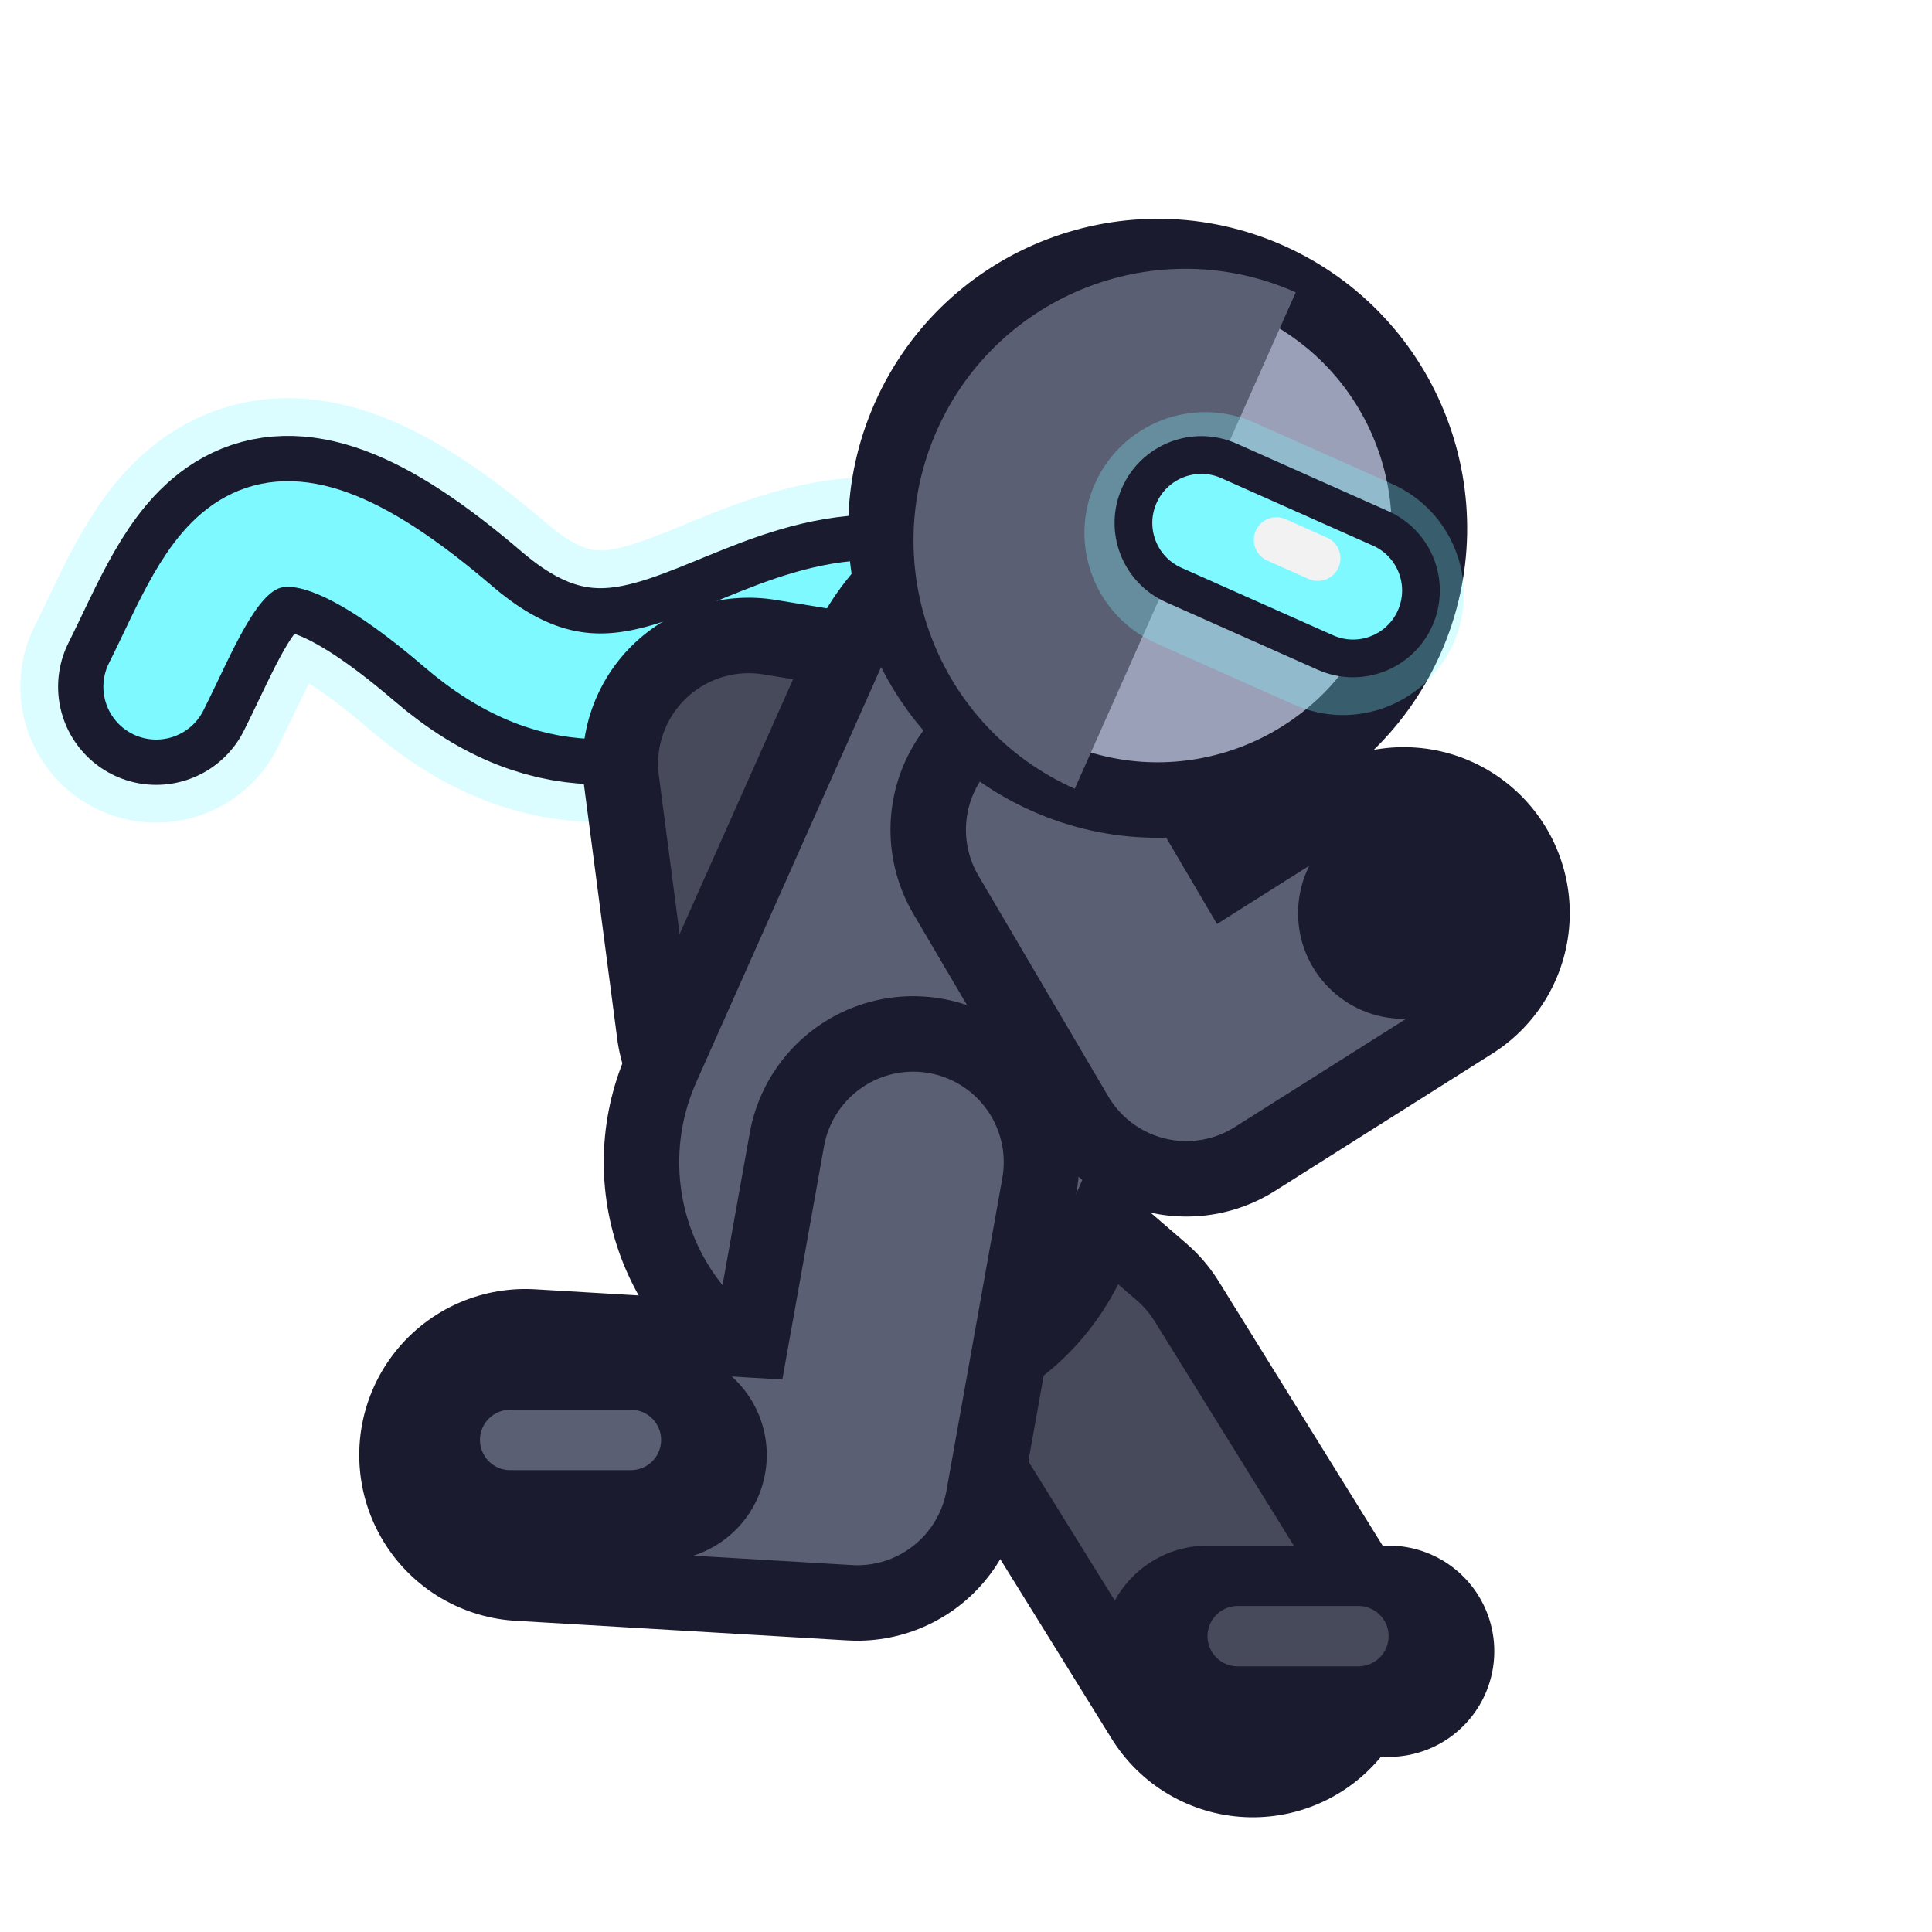
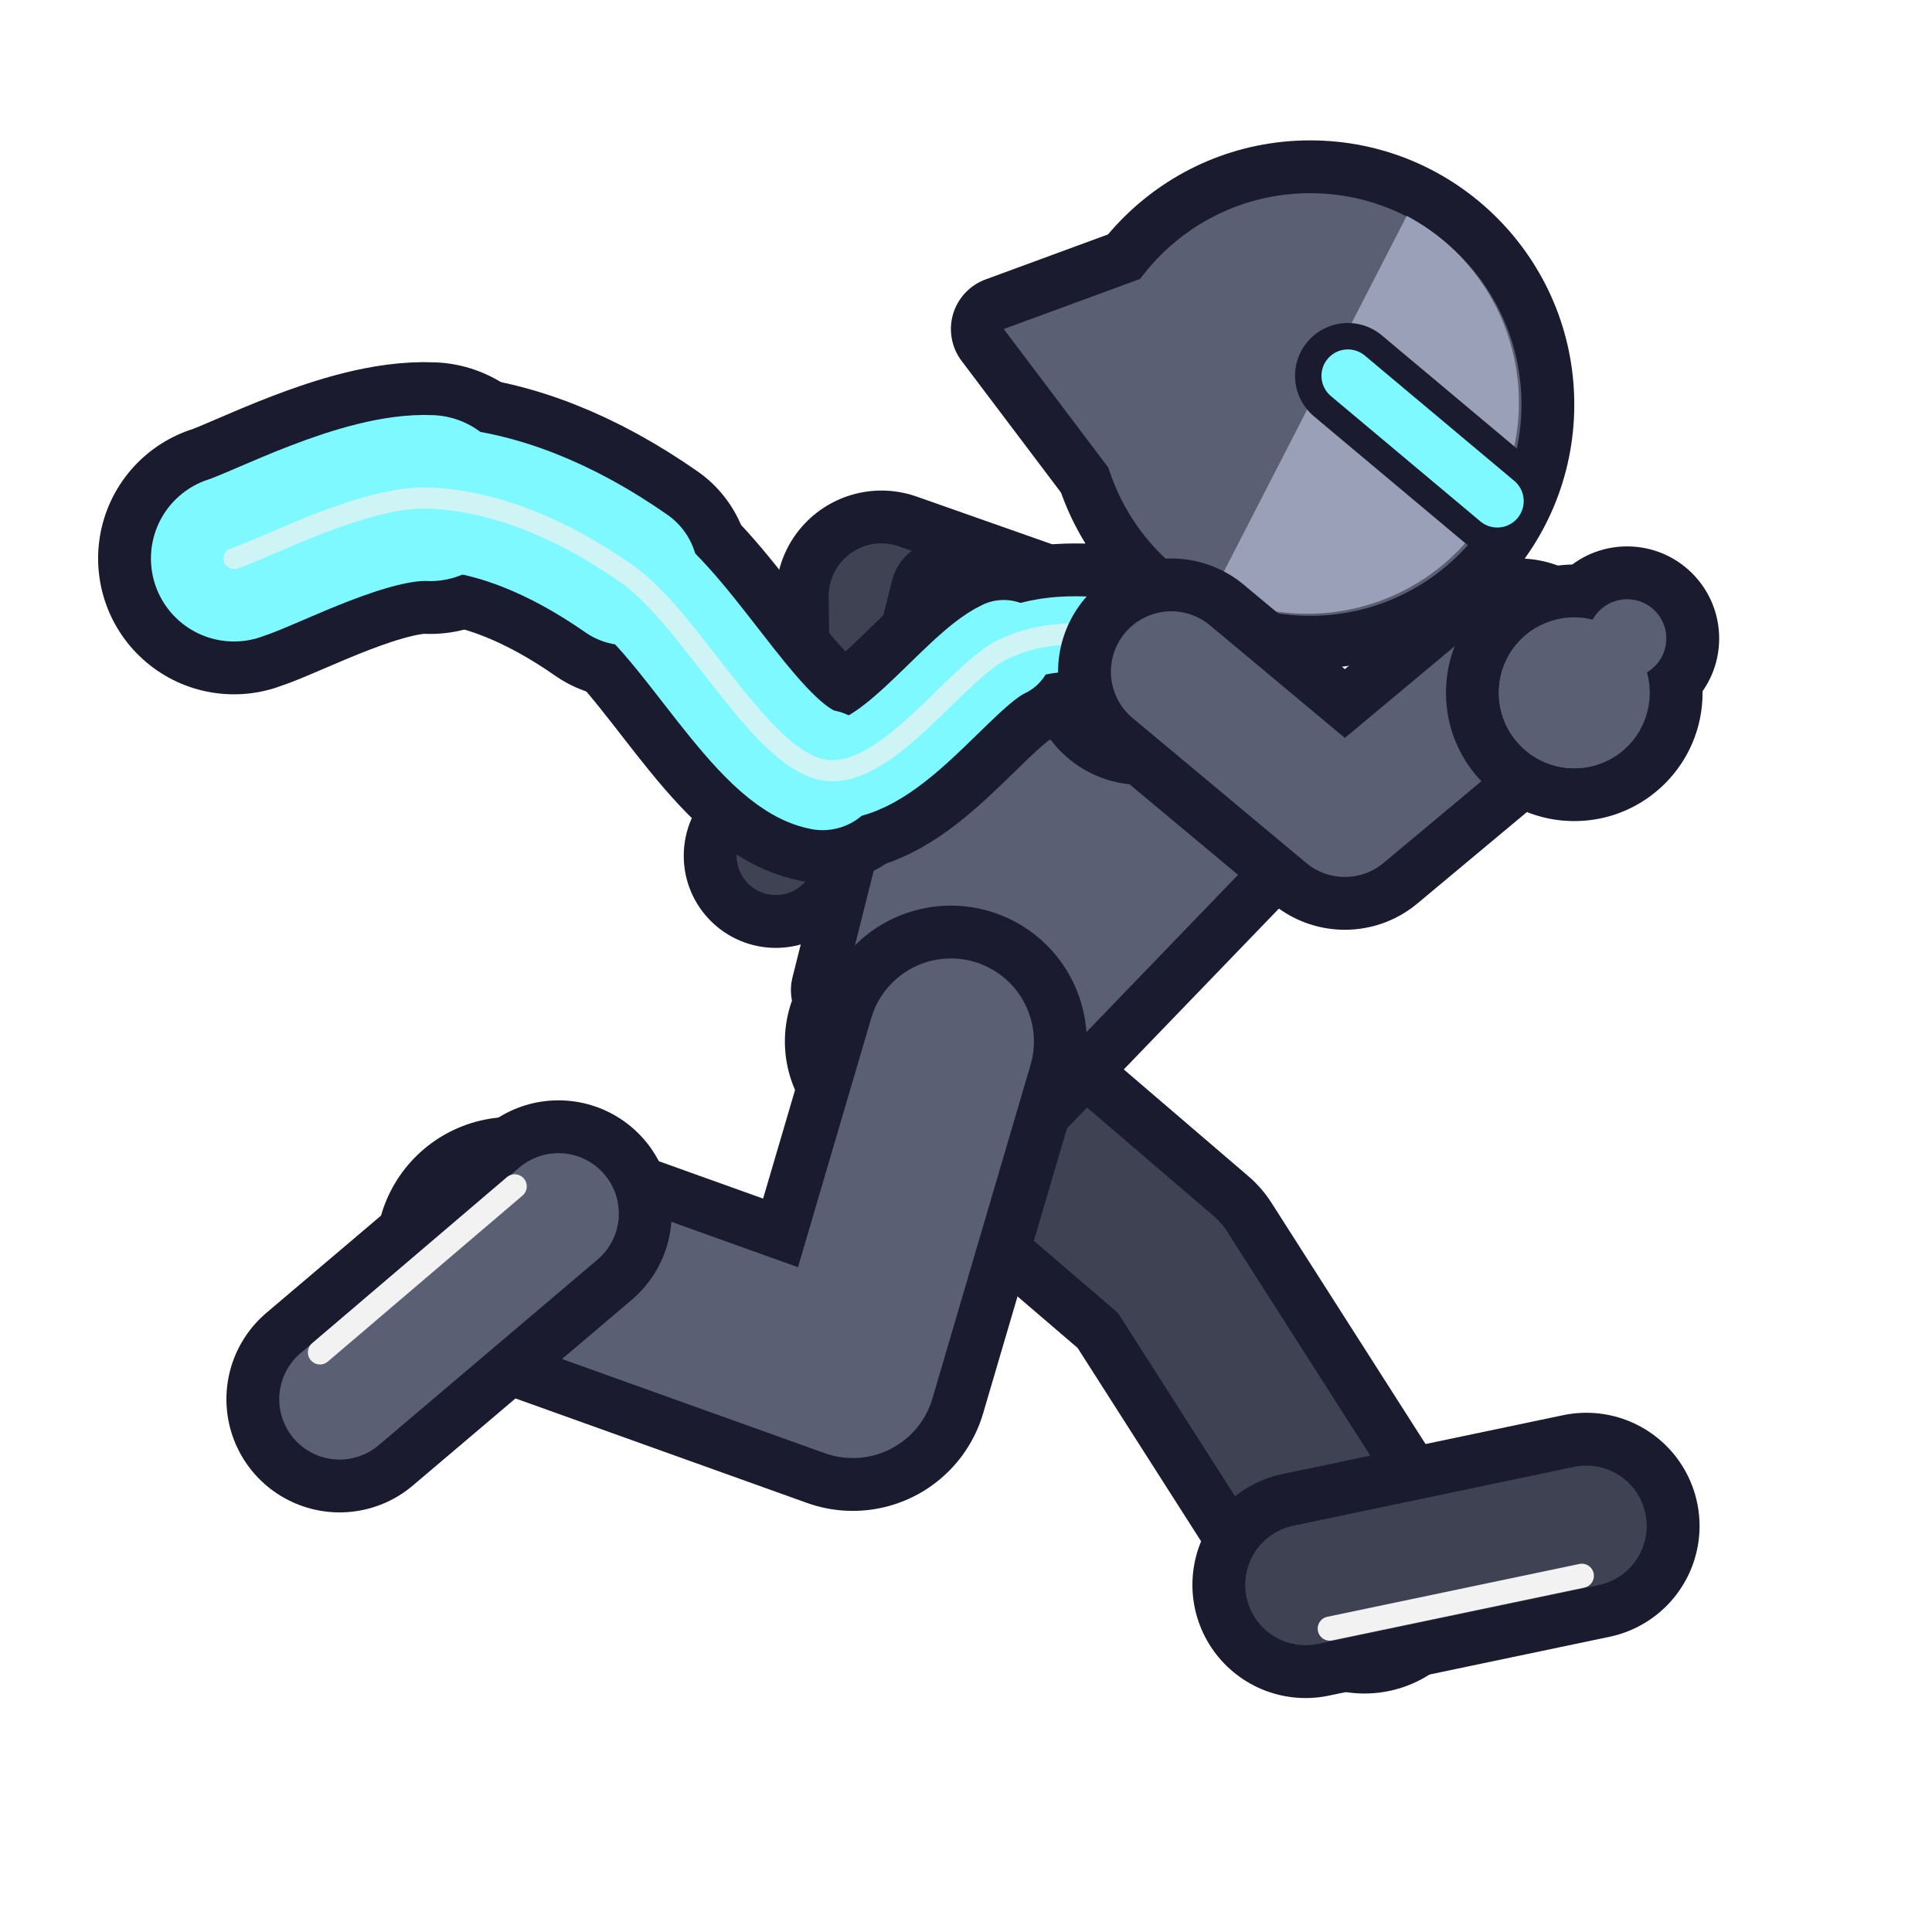
- <svg xmlns="http://www.w3.org/2000/svg" width="128" height="128" viewBox="0 0 128 128">
-   <g fill="none" stroke-linecap="round" stroke-linejoin="round">
-     <path d="M66.348 43.499 C 52.348 33.499, 44.348 53.499, 30.348 41.499 S 14.348 37.499, 10.348 45.499" stroke="#7df9ff" stroke-width="18" opacity="0.28" />
-     <path d="M66.348 43.499 C 52.348 33.499, 44.348 53.499, 30.348 41.499 S 14.348 37.499, 10.348 45.499" stroke="#1b1b2f" stroke-width="13" />
-     <path d="M66.348 43.499 C 52.348 33.499, 44.348 53.499, 30.348 41.499 S 14.348 37.499, 10.348 45.499" stroke="#7df9ff" stroke-width="7" />
-     <polyline points="66.341,53.348 49.6,50.6 51.8,67.4" stroke="#1b1b2f" stroke-width="22" />
-     <polyline points="66.341,53.348 49.6,50.6 51.8,67.4" stroke="#474a5b" stroke-width="12" />
-     <circle cx="51.8" cy="67.4" r="7" fill="#1b1b2f" />
-     <polyline points="55.5,77 71.4,90.7 83,109.4" stroke="#1b1b2f" stroke-width="22" />
-     <polyline points="55.5,77 71.4,90.7 83,109.4" stroke="#474a5b" stroke-width="12" />
-     <line x1="80" y1="109.4" x2="92" y2="109.4" stroke="#1b1b2f" stroke-width="14" />
-     <line x1="82" y1="108.4" x2="90" y2="108.4" stroke="#474a5b" stroke-width="4" />
-     <polyline points="70.2,49.6 58,77" stroke="#1b1b2f" stroke-width="36" />
-     <polyline points="70.2,49.6 58,77" stroke="#5b5f73" stroke-width="26" />
-     <circle cx="74.9" cy="53.9" r="6" fill="#7df9ff" stroke="#1b1b2f" stroke-width="3" />
-     <polyline points="60.5,77 56.8,97.7 34.8,96.4" stroke="#1b1b2f" stroke-width="22" />
-     <polyline points="60.5,77 56.8,97.7 34.8,96.4" stroke="#5b5f73" stroke-width="12" />
-     <line x1="31.8" y1="96.4" x2="43.8" y2="96.4" stroke="#1b1b2f" stroke-width="14" />
-     <line x1="33.8" y1="95.4" x2="41.8" y2="95.4" stroke="#5b5f73" stroke-width="4" />
-     <polyline points="69.996,54.975 78.6,69.6 93,60.5" stroke="#1b1b2f" stroke-width="22" />
-     <polyline points="69.996,54.975 78.6,69.6 93,60.5" stroke="#5b5f73" stroke-width="12" />
-     <circle cx="93" cy="60.5" r="7" fill="#1b1b2f" />
-     <g transform="rotate(24 76.7 35)">
-       <circle cx="76.7" cy="35" r="18" fill="#9aa0b8" stroke="#1b1b2f" stroke-width="5" />
-       <path d="M78.7 17 A 18 18 0 0 0 78.7 53 Z" fill="#5b5f73" />
-       <rect x="71.7" y="26" width="26" height="16" rx="8" fill="#7df9ff" opacity="0.3" />
-       <rect x="74.7" y="29" width="20" height="9" rx="4.5" fill="#7df9ff" stroke="#1b1b2f" stroke-width="2.5" />
-       <rect x="82.7" y="31" width="6" height="3" rx="1.5" fill="#f2f2f2" />
-     </g>
-   </g>
+ <svg xmlns="http://www.w3.org/2000/svg" viewBox="0 0 128 128" width="128" height="128" shape-rendering="geometricPrecision">
+   <polyline points="72.6,44.5 58.4,39.5 58.6,54.5" fill="none" stroke="#1b1b2f" stroke-width="14" stroke-linecap="round" stroke-linejoin="round" />
+   <polyline points="72.6,44.5 58.4,39.5 58.6,54.5" fill="none" stroke="#3f4253" stroke-width="7" stroke-linecap="round" stroke-linejoin="round" />
+   <circle cx="54.8" cy="53.1" r="8.5" fill="#1b1b2f" />
+   <circle cx="54.8" cy="53.1" r="5" fill="#3f4253" />
+   <circle cx="51.4" cy="56.7" r="6.1" fill="#1b1b2f" />
+   <circle cx="51.4" cy="56.7" r="2.6" fill="#3f4253" />
+   <circle cx="54.8" cy="53.1" r="5" fill="#3f4253" />
+   <polyline points="60,69 77.5,84 90.4,104.2" fill="none" stroke="#1b1b2f" stroke-width="16" stroke-linecap="round" stroke-linejoin="round" />
+   <polyline points="60,69 77.5,84 90.4,104.2" fill="none" stroke="#3f4253" stroke-width="9" stroke-linecap="round" stroke-linejoin="round" />
+   <polyline points="86.5,105 105.1,101.1" fill="none" stroke="#1b1b2f" stroke-width="15" stroke-linecap="round" stroke-linejoin="round" />
+   <polyline points="86.5,105 105.1,101.1" fill="none" stroke="#3f4253" stroke-width="8" stroke-linecap="round" stroke-linejoin="round" />
+   <polyline points="88.1,107.9 104.8,104.4" fill="none" stroke="#f2f2f2" stroke-width="1.6" stroke-linecap="round" />
+   <polygon points="62.5,39.3 55.9,65.6 68.1,72.4 87,52.8" fill="#5b5f73" stroke="#1b1b2f" stroke-width="7" stroke-linejoin="round" />
+   <polygon points="62.5,39.3 55.9,65.6 68.1,72.4 87,52.8" fill="#5b5f73" stroke="none" />
+   <polyline points="77.5,41 75.6,44.5" fill="none" stroke="#1b1b2f" stroke-width="15" stroke-linecap="round" stroke-linejoin="round" />
+   <polyline points="77.5,41 75.6,44.5" fill="none" stroke="#5b5f73" stroke-width="8" stroke-linecap="round" stroke-linejoin="round" />
+   <path d="M 73.5,42 C 72.3,42.2 69.7,41.5 66.5,43" fill="none" stroke="#1b1b2f" stroke-width="12" stroke-linecap="round" />
+   <path d="M 66.5,43 C 63.3,44.5 58.7,51.8 54.5,51" fill="none" stroke="#1b1b2f" stroke-width="13.5" stroke-linecap="round" />
+   <path d="M 54.5,51 C 50.3,50.2 45.8,41 41.5,38" fill="none" stroke="#1b1b2f" stroke-width="15" stroke-linecap="round" />
+   <path d="M 41.5,38 C 37.2,35 32.8,33.2 28.5,33" fill="none" stroke="#1b1b2f" stroke-width="16.5" stroke-linecap="round" />
+   <path d="M 28.5,33 C 24.2,32.8 17.7,36.3 15.5,37" fill="none" stroke="#1b1b2f" stroke-width="18" stroke-linecap="round" />
+   <path d="M 73.5,42 C 72.3,42.2 69.7,41.5 66.5,43" fill="none" stroke="#7df9ff" stroke-width="5" stroke-linecap="round" />
+   <path d="M 66.5,43 C 63.3,44.5 58.7,51.8 54.5,51" fill="none" stroke="#7df9ff" stroke-width="6.5" stroke-linecap="round" />
+   <path d="M 54.5,51 C 50.3,50.2 45.8,41 41.5,38" fill="none" stroke="#7df9ff" stroke-width="8" stroke-linecap="round" />
+   <path d="M 41.5,38 C 37.2,35 32.8,33.2 28.5,33" fill="none" stroke="#7df9ff" stroke-width="9.5" stroke-linecap="round" />
+   <path d="M 28.5,33 C 24.2,32.8 17.7,36.3 15.5,37" fill="none" stroke="#7df9ff" stroke-width="11" stroke-linecap="round" />
+   <path d="M 73.5,42 C 72.3,42.2 69.7,41.5 66.5,43 C 63.3,44.5 58.7,51.8 54.5,51 C 50.3,50.2 45.8,41 41.5,38 C 37.2,35 32.8,33.2 28.5,33 C 24.2,32.8 17.7,36.3 15.5,37" fill="none" stroke="#f2f2f2" stroke-width="1.4" stroke-linecap="round" stroke-linejoin="round" opacity="0.7" />
+   <polyline points="63,69 56.5,91.1 33.9,83" fill="none" stroke="#1b1b2f" stroke-width="18" stroke-linecap="round" stroke-linejoin="round" />
+   <polyline points="63,69 56.5,91.1 33.9,83" fill="none" stroke="#5b5f73" stroke-width="11" stroke-linecap="round" stroke-linejoin="round" />
+   <polyline points="37,80.4 22.5,92.7" fill="none" stroke="#1b1b2f" stroke-width="15" stroke-linecap="round" stroke-linejoin="round" />
+   <polyline points="37,80.4 22.5,92.7" fill="none" stroke="#5b5f73" stroke-width="8" stroke-linecap="round" stroke-linejoin="round" />
+   <polyline points="34.1,78.6 21.2,89.6" fill="none" stroke="#f2f2f2" stroke-width="1.6" stroke-linecap="round" />
+   <polygon points="88.8,13.6 66.5,21.8 78.2,37.3" fill="#5b5f73" stroke="#1b1b2f" stroke-width="7" stroke-linejoin="round" />
+   <circle cx="86.8" cy="26.8" r="17.5" fill="#1b1b2f" />
+   <polygon points="88.8,13.6 66.5,21.8 78.2,37.3" fill="#5b5f73" />
+   <circle cx="86.8" cy="26.8" r="14" fill="#5b5f73" />
+   <path d="M 93.2,14.3 A 14 14 0 0 1 80.4,39.2 Z" fill="#9aa0b8" />
+   <polyline points="89.3,24.9 99.2,33.2" fill="none" stroke="#1b1b2f" stroke-width="7" stroke-linecap="round" />
+   <polyline points="89.3,24.9 99.2,33.2" fill="none" stroke="#7df9ff" stroke-width="3.5" stroke-linecap="round" />
+   <polyline points="77.6,44.5 89.1,54.1 100.6,44.5" fill="none" stroke="#1b1b2f" stroke-width="15" stroke-linecap="round" stroke-linejoin="round" />
+   <polyline points="77.6,44.5 89.1,54.1 100.6,44.5" fill="none" stroke="#5b5f73" stroke-width="8" stroke-linecap="round" stroke-linejoin="round" />
+   <circle cx="104.3" cy="45.9" r="8.5" fill="#1b1b2f" />
+   <circle cx="104.3" cy="45.9" r="5" fill="#5b5f73" />
+   <circle cx="107.8" cy="42.3" r="6.1" fill="#1b1b2f" />
+   <circle cx="107.8" cy="42.3" r="2.6" fill="#5b5f73" />
+   <circle cx="104.3" cy="45.9" r="5" fill="#5b5f73" />
</svg>
